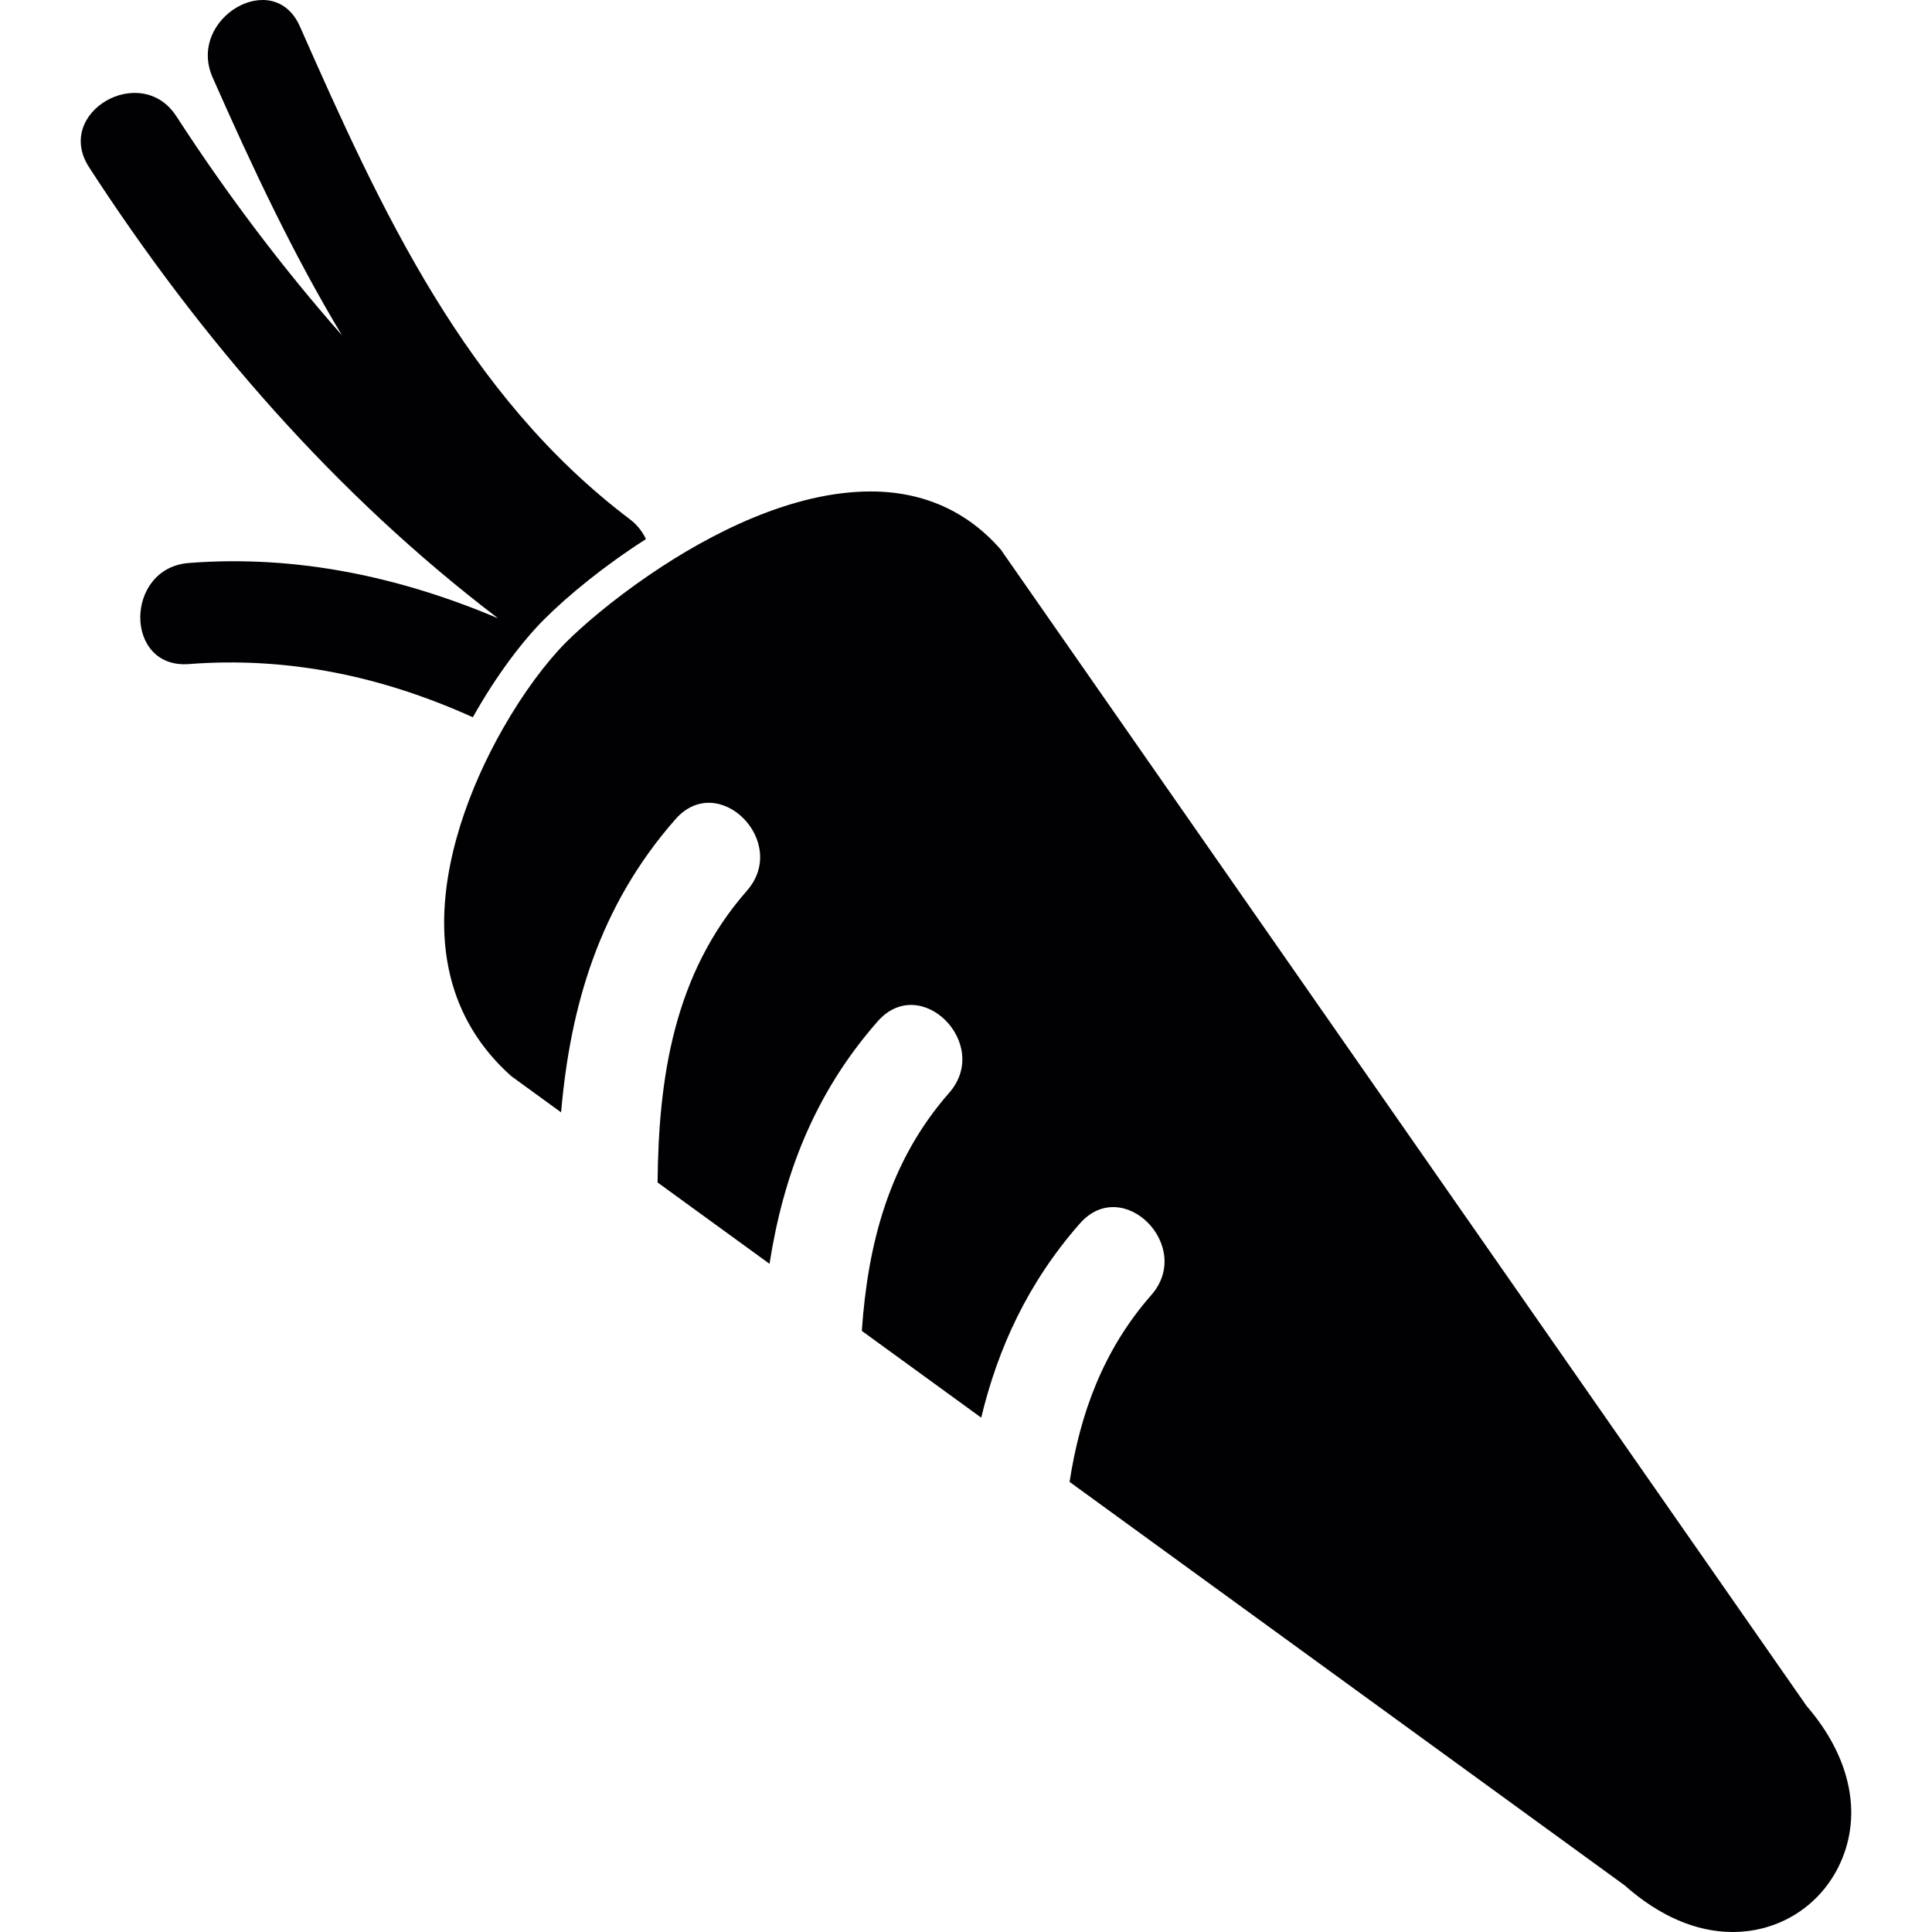
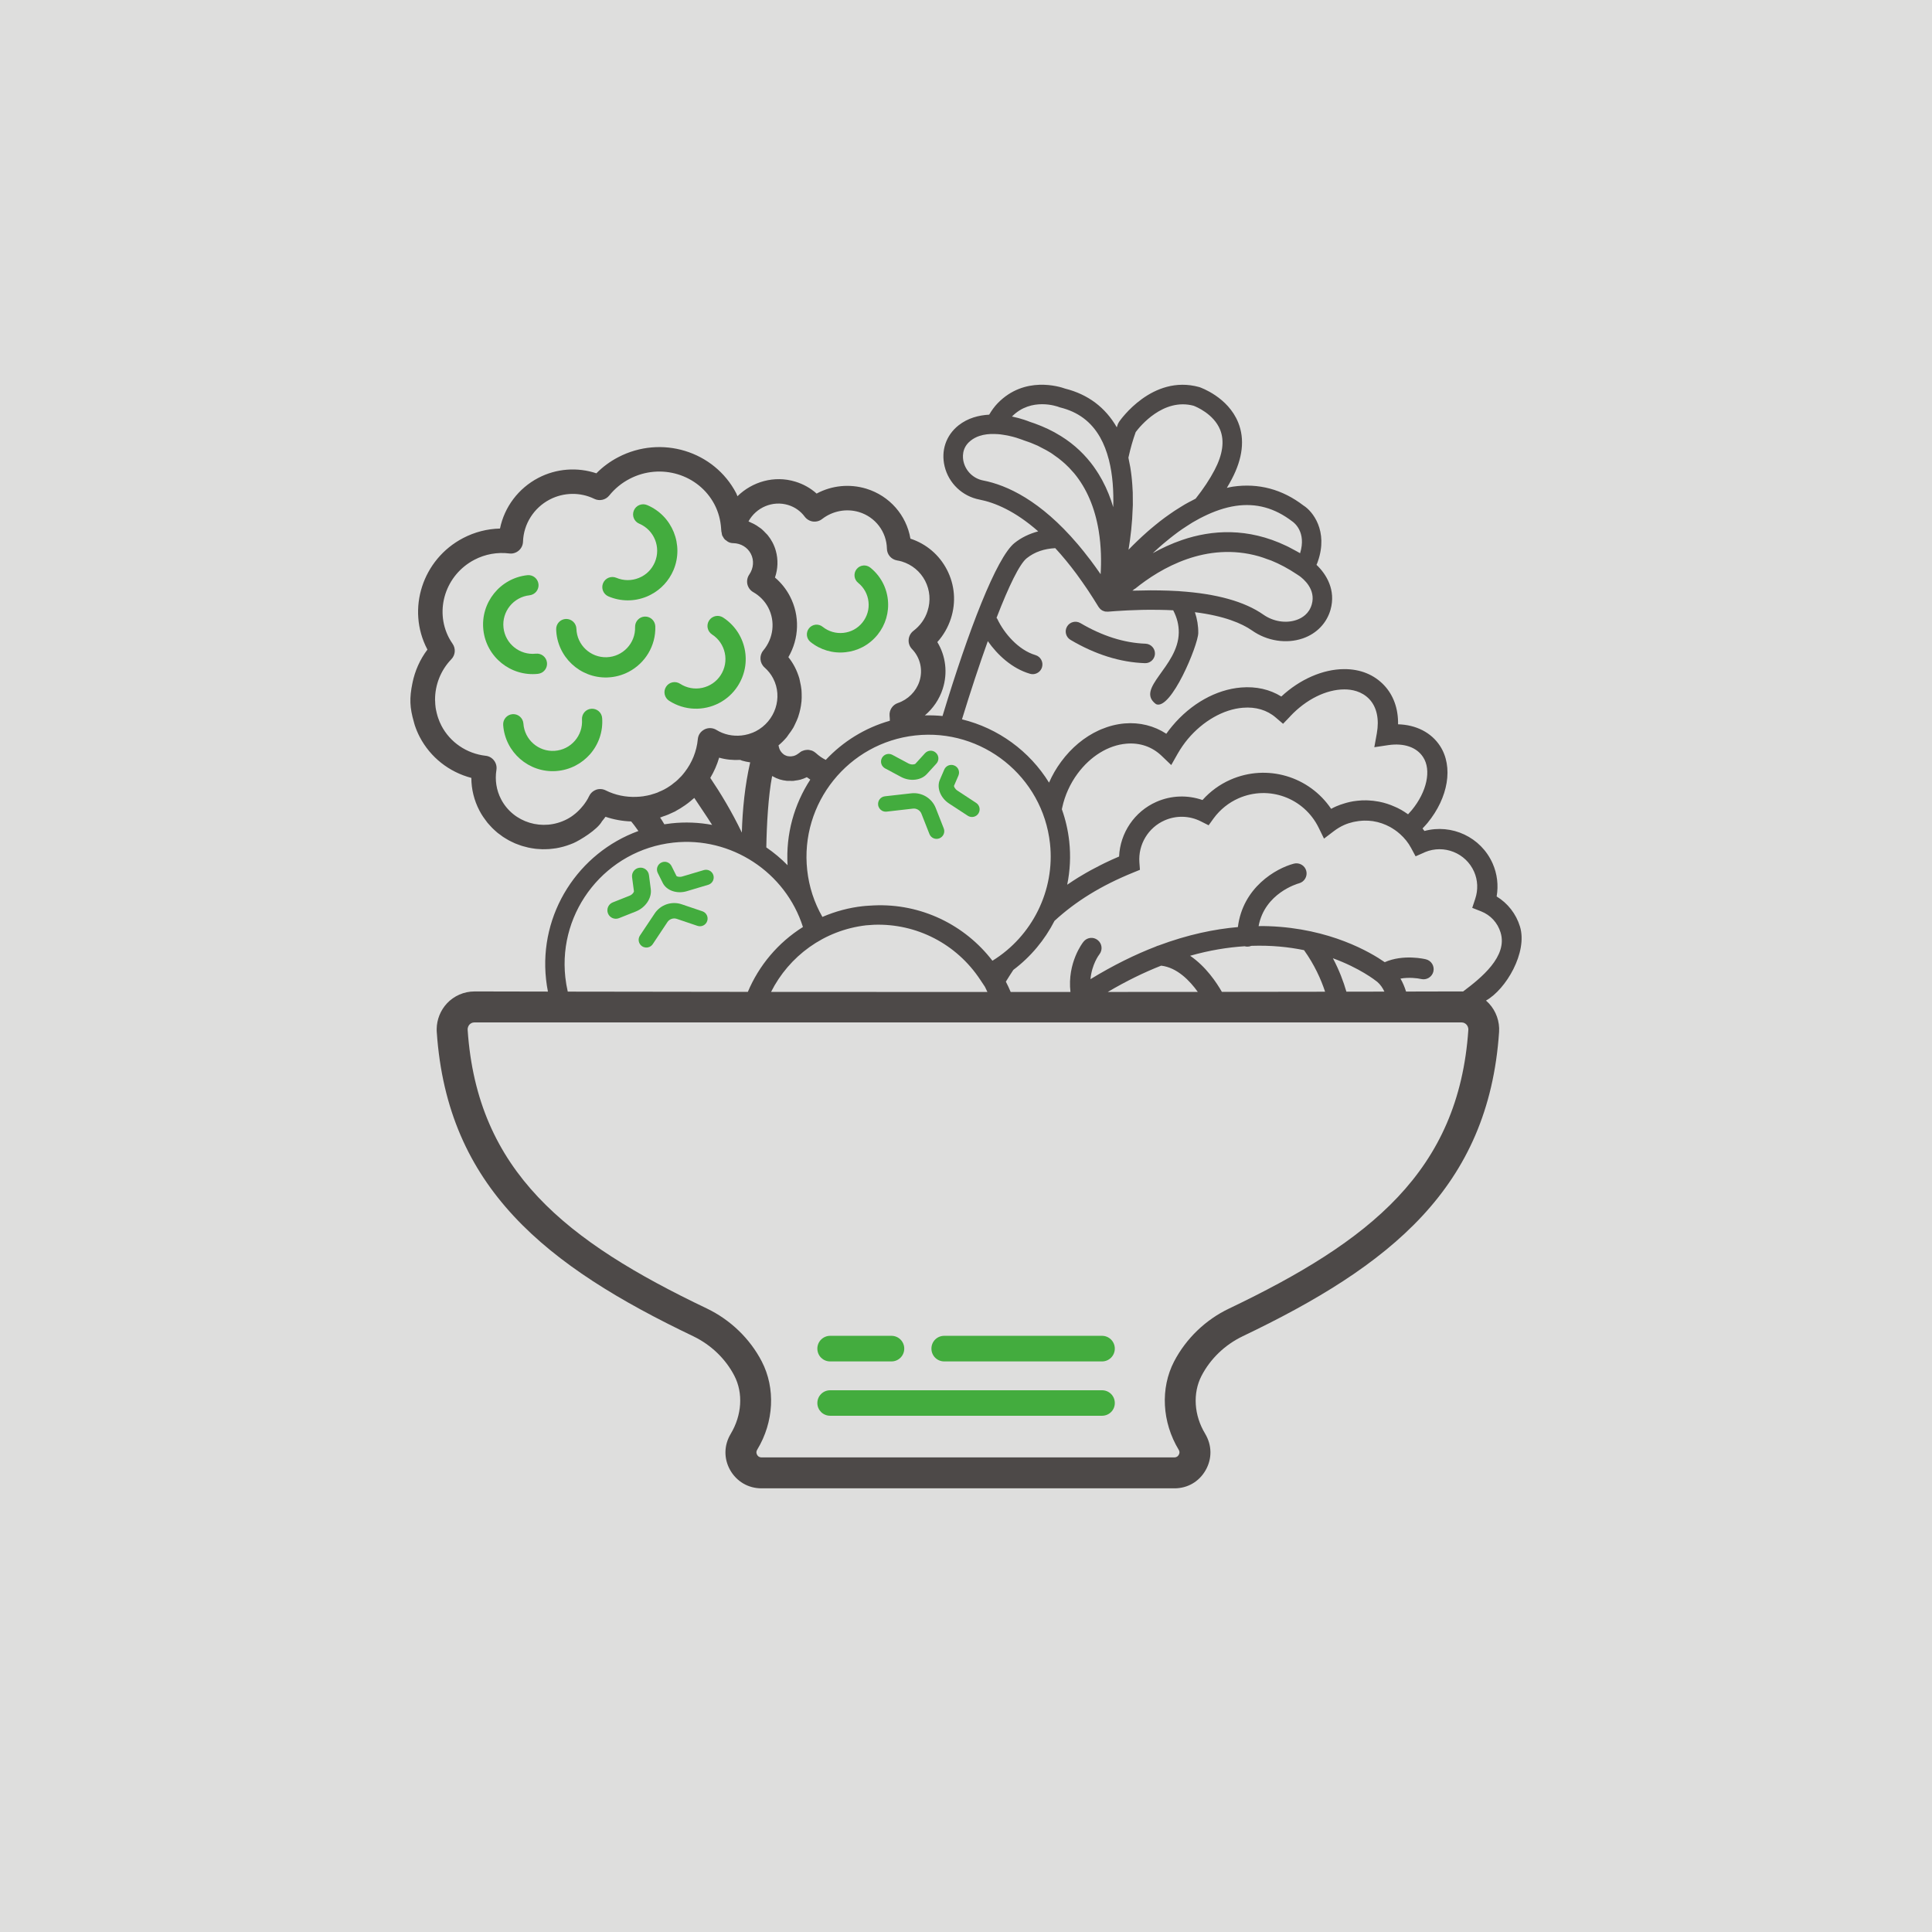
- <svg xmlns="http://www.w3.org/2000/svg" version="1.1" id="Capa_1" x="0px" y="0px" viewBox="0 0 363.651 363.651" style="enable-background:new 0 0 363.651 363.651;" xml:space="preserve">
-   <g>
-     <g>
-       <path style="fill:#010002;" d="M93.73,116.366c-18.485-7.787-37.836-11.964-58.177-10.4c-12.155,0.937-12.244,19.965,0,19.028    c18.796-1.444,36.452,2.339,53.445,10.012c4.415-7.864,9.356-14.362,13.396-18.396c4.63-4.63,11.361-10.12,19.189-15.138    c-0.65-1.36-1.593-2.649-3.013-3.723C87.614,74.365,71.713,39.525,56.449,4.977c-4.947-11.206-21.338-1.51-16.427,9.601    c7.465,16.898,15.162,33.289,24.357,48.552C52.959,50.158,42.535,36.291,33.197,21.887c-6.641-10.251-23.122-0.728-16.427,9.601    C37.636,63.685,63.156,93.107,93.73,116.366z" />
-       <path style="fill:#010002;" d="M94.626,137.197c-6.283,11.045-11.379,24.894-11.009,37.812    c0.322,11.11,4.577,20.389,12.644,27.567l9.35,6.796c1.73-19.917,7.118-38.773,21.522-55.17    c8.109-9.237,21.517,4.272,13.455,13.455c-13.736,15.639-16.636,35.121-16.815,54.913l21.069,15.311    c2.56-16.385,8.27-31.875,20.353-45.629c8.109-9.237,21.517,4.272,13.455,13.455c-11.385,12.96-15.311,28.569-16.433,44.799    l22.471,16.331c3.139-13.02,8.741-25.353,18.563-36.535c8.109-9.237,21.517,4.272,13.455,13.455    c-9.111,10.376-13.431,22.447-15.383,35.175l104.462,75.928c6.558,5.818,13.509,8.789,20.335,8.789    c8.837,0,16.594-4.958,20.252-12.942c4.236-9.267,1.927-20.061-6.331-29.608L188.383,103.46    c-6.241-7.184-14.547-10.955-24.5-10.955c-14.702,0-30.127,7.84-41.619,15.681c-7.065,4.821-12.65,9.642-15.651,12.638    C102.83,124.612,98.504,130.376,94.626,137.197z" />
-     </g>
+ <svg xmlns="http://www.w3.org/2000/svg" xml:space="preserve" width="512px" height="512px" style="shape-rendering:geometricPrecision; text-rendering:geometricPrecision; image-rendering:optimizeQuality; fill-rule:evenodd; clip-rule:evenodd" viewBox="0 0 542.667 542.667">
+   <defs>
+     <style type="text/css">
+    
+     .str0 {stroke:#43AC3E;stroke-width:0.449}
+     .fil0 {fill:#DEDEDD}
+     .fil2 {fill:#4D4948;fill-rule:nonzero}
+     .fil1 {fill:#43AC3E;fill-rule:nonzero}
+    
+   </style>
+   </defs>
+   <g id="Vrstva_x0020_1">
+     <rect class="fil0" width="542.667" height="542.667" />
+     <path class="fil1" d="M309.542 390.503l-76.366 0c-0.994,0 -1.896,0.4 -2.547,1.051 -0.647,0.646 -1.047,1.544 -1.047,2.543 0,0.988 0.4,1.88 1.045,2.52 0.649,0.645 1.551,1.044 2.549,1.044l76.366 0c0.996,0 1.897,-0.399 2.546,-1.044 0.644,-0.64 1.043,-1.531 1.043,-2.52 0,-1.004 -0.4,-1.903 -1.046,-2.55 -0.646,-0.646 -1.547,-1.044 -2.543,-1.044zm-76.366 -8.102l17.227 0c0.992,0 1.89,-0.402 2.536,-1.05 0.648,-0.65 1.051,-1.552 1.051,-2.548 0,-0.993 -0.404,-1.895 -1.053,-2.546 -0.647,-0.647 -1.544,-1.048 -2.535,-1.048l-17.227 0c-0.99,0 -1.888,0.404 -2.539,1.055l-0.003 -0.004c-0.649,0.651 -1.052,1.551 -1.052,2.543 0,1 0.4,1.905 1.05,2.555 0.644,0.644 1.54,1.043 2.544,1.043zm76.366 -7.192l-44.323 0c-1.004,0 -1.901,0.399 -2.544,1.042l-0.006 0.006c-0.648,0.647 -1.047,1.549 -1.047,2.546 0,0.998 0.399,1.901 1.048,2.553l0.003 -0.003c0.647,0.647 1.545,1.048 2.546,1.048l44.323 0c0.992,0 1.89,-0.402 2.537,-1.05 0.649,-0.651 1.052,-1.552 1.052,-2.548 0,-0.993 -0.404,-1.895 -1.054,-2.546 -0.646,-0.647 -1.544,-1.048 -2.535,-1.048z" />
+     <path class="fil1" d="M197.694 244.393l-6.022 1.789c-0.863,0.262 -1.534,0.005 -1.651,-0.118l-1.4 -2.804c-0.533,-1.061 -1.816,-1.517 -2.9,-0.961 -1.069,0.537 -1.499,1.834 -0.962,2.902l1.4 2.808c1.08,2.148 3.985,3.141 6.746,2.316l6.019 -1.802c0.064,-0.013 0.122,-0.037 0.181,-0.06 1.03,-0.409 1.592,-1.538 1.277,-2.617 -0.342,-1.149 -1.549,-1.793 -2.689,-1.452z" />
+     <path class="fil2" d="M216.582 278.605c5.026,-9.98 14.816,-17.323 26.704,-18.701 0.463,-0.034 0.924,-0.075 1.39,-0.099 0.291,-0.019 0.596,-0.039 0.889,-0.058 11.873,-0.391 23.09,5.351 29.743,15.406l1.341 2.016c0,0 0.281,0.556 0.705,1.465 -21.954,-0.001 -42.481,-0.011 -60.773,-0.028zm94.572 0.019c5.225,-3.08 10.225,-5.509 14.997,-7.387 4.509,0.526 8.067,4.265 10.288,7.368 -8.535,0.009 -16.976,0.015 -25.285,0.019zm32.048 -0.026c-1.46,-2.57 -4.48,-7.121 -8.916,-10.137 5.474,-1.557 10.58,-2.373 15.3,-2.672 0.239,0.064 0.498,0.1 0.758,0.11 0.403,0.005 0.791,-0.075 1.136,-0.228 5.527,-0.195 10.469,0.32 14.804,1.213 2.935,4.112 4.768,8.198 5.913,11.675 -9.735,0.016 -19.418,0.029 -28.995,0.039zm34.978 -0.051c-0.801,-2.79 -2,-6.004 -3.791,-9.387 7.503,2.736 11.844,6.132 12.474,6.634 0.852,0.734 1.502,1.684 1.993,2.733l-10.676 0.02zm-15.19 -132.085c0.425,0.292 4.03,2.911 2.182,8.934 -0.144,-0.091 -0.301,-0.179 -0.457,-0.267 -0.265,-0.147 -0.524,-0.285 -0.787,-0.436 -0.679,-0.374 -1.353,-0.736 -2.016,-1.074 -0.205,-0.098 -0.412,-0.212 -0.614,-0.299 -10.816,-5.164 -20.906,-4.508 -29.285,-1.641 -2.97,1.015 -5.732,2.316 -8.234,3.707 0.238,-0.22 0.497,-0.453 0.745,-0.679 0.343,-0.312 0.688,-0.629 1.041,-0.949 0.392,-0.344 0.783,-0.691 1.175,-1.023 0.33,-0.283 0.681,-0.569 1.025,-0.843 0.612,-0.52 1.259,-1.022 1.917,-1.533 0.417,-0.309 0.817,-0.627 1.235,-0.931 0.41,-0.294 0.832,-0.577 1.24,-0.873 0.456,-0.312 0.932,-0.614 1.406,-0.918 0.466,-0.301 0.928,-0.599 1.393,-0.888 0.669,-0.396 1.335,-0.764 2.013,-1.127 0.371,-0.194 0.743,-0.381 1.109,-0.558 2.909,-1.439 5.931,-2.51 9.005,-2.97 5.77,-0.834 10.917,0.553 15.906,4.368zm5.462 23.31c-0.742,2.614 -2.705,3.805 -4.231,4.342l-0.09 0.03c-2.955,1.011 -6.51,0.437 -9.28,-1.51 -5.269,-3.685 -13.161,-5.871 -23.476,-6.566 -0.018,-0.006 -0.032,-0.014 -0.05,-0.022 -0.113,-0.005 -0.24,-0.003 -0.361,-0.019 -0.893,-0.05 -1.825,-0.095 -2.755,-0.128 -0.809,-0.019 -1.624,-0.051 -2.459,-0.061 -0.856,-0.018 -1.703,-0.024 -2.575,-0.022 -1.215,0.003 -2.448,0.03 -3.705,0.068 -0.476,0.006 -0.915,0.001 -1.39,0.022 0.174,-0.146 0.387,-0.316 0.574,-0.467 0.067,-0.049 0.161,-0.07 0.229,-0.117 7.064,-5.71 19.907,-13.276 34.729,-9.06 0.764,0.218 1.542,0.501 2.314,0.787 0.376,0.143 0.746,0.239 1.126,0.391 2.376,0.967 4.806,2.251 7.276,3.909l0.479 0.326c0.019,0.007 0.033,0.003 0.048,0.012 1.284,0.904 4.815,3.846 3.598,8.084zm-49.451 -48.408c1.148,-1.547 7.704,-9.663 16.244,-7.402 0.593,0.22 5.666,2.253 7.479,6.771 1.254,3.126 0.722,6.936 -1.577,11.307 -1.342,2.564 -3.13,5.263 -5.306,8.013 -0.326,0.157 -0.645,0.347 -0.966,0.516 -0.685,0.348 -1.38,0.714 -2.04,1.093 -0.473,0.272 -0.914,0.55 -1.365,0.835 -0.528,0.321 -1.04,0.637 -1.559,0.983 -0.472,0.305 -0.927,0.63 -1.391,0.956 -0.465,0.327 -0.922,0.653 -1.376,0.98 -0.469,0.361 -0.932,0.7 -1.387,1.053 -0.399,0.321 -0.8,0.642 -1.196,0.962 -0.461,0.382 -0.927,0.754 -1.386,1.149 -0.294,0.256 -0.587,0.51 -0.895,0.774 -1.928,1.702 -3.682,3.391 -5.235,4.995l-0.064 0.061c0.577,-3.47 1.053,-7.529 1.178,-11.778 0.011,-0.271 0.031,-0.535 0.039,-0.79 0.013,-0.754 -0.011,-1.522 -0.017,-2.283 0.002,-0.408 -0.001,-0.831 -0.01,-1.235 -0.025,-0.728 -0.072,-1.446 -0.124,-2.162 -0.038,-0.454 -0.069,-0.907 -0.11,-1.36 -0.06,-0.713 -0.153,-1.402 -0.242,-2.106 -0.075,-0.469 -0.132,-0.929 -0.203,-1.381 -0.126,-0.692 -0.256,-1.369 -0.405,-2.053 -0.053,-0.235 -0.077,-0.479 -0.134,-0.714 0.581,-2.643 1.256,-5 2.046,-7.182zm-34.764 -4.367c5.474,-5.539 12.836,-2.793 13.14,-2.689 0.114,0.047 0.231,0.093 0.352,0.124 5.07,1.242 8.766,3.998 11.274,8.404 1.07,1.892 1.858,3.985 2.427,6.187l0.065 0.233c1.058,4.197 1.328,8.792 1.199,13.199 -0.746,-2.515 -1.739,-5.042 -3.044,-7.46 -0.042,-0.083 -0.083,-0.157 -0.12,-0.226 -0.29,-0.523 -0.584,-1.042 -0.901,-1.555 -0.193,-0.314 -0.397,-0.627 -0.601,-0.937 -0.16,-0.256 -0.331,-0.508 -0.519,-0.769 -0.282,-0.414 -0.58,-0.832 -0.899,-1.231 -0.083,-0.114 -0.175,-0.225 -0.257,-0.336 -2.514,-3.179 -5.726,-6.048 -9.853,-8.329 -0.105,-0.065 -0.229,-0.138 -0.335,-0.198 -0.585,-0.309 -1.183,-0.623 -1.793,-0.909 -0.302,-0.151 -0.616,-0.286 -0.932,-0.416 -0.467,-0.209 -0.935,-0.43 -1.434,-0.61 -0.903,-0.369 -1.825,-0.704 -2.808,-1.019 0,0 -0.019,-0.019 -0.034,-0.017 -0.262,-0.106 -0.848,-0.328 -1.669,-0.599 0,0 0,0 -0.016,0.005 -0.829,-0.281 -1.89,-0.569 -3.135,-0.833 -0.031,-0.003 -0.065,-0.021 -0.108,-0.021zm-8.114 17.953c-2.678,-0.526 -4.819,-2.573 -5.466,-5.215 -0.269,-1.107 -0.621,-3.912 1.983,-5.958 0.745,-0.594 1.556,-1.014 2.419,-1.31 1.363,-0.467 2.851,-0.609 4.306,-0.569l0.012 -0.005c0.032,0.005 0.075,0.019 0.118,0.017 0.499,0.011 0.99,0.042 1.487,0.096 0.238,0.033 0.463,0.07 0.697,0.102 0.405,0.061 0.794,0.126 1.171,0.192 0.149,0.022 0.285,0.057 0.421,0.084 1.679,0.358 3.034,0.823 3.699,1.077 0.132,0.054 0.216,0.082 0.227,0.079 0.084,0.041 0.164,0.067 0.244,0.098 1.409,0.45 2.744,0.965 4.032,1.555 0.368,0.17 0.674,0.363 1.032,0.54 0.887,0.444 1.763,0.904 2.59,1.427 0.358,0.217 0.684,0.471 1.02,0.71 0.774,0.526 1.53,1.083 2.23,1.694 0.279,0.23 0.545,0.46 0.811,0.708 0.8,0.731 1.558,1.502 2.248,2.325 0.116,0.13 0.225,0.248 0.338,0.374 3.481,4.229 5.784,9.601 6.86,16.091 0.737,4.503 0.76,8.818 0.542,12.221 -0.978,-1.416 -1.944,-2.751 -2.902,-4.032 -0.173,-0.207 -0.328,-0.411 -0.497,-0.622 -0.88,-1.165 -1.768,-2.274 -2.645,-3.316 -0.148,-0.173 -0.295,-0.365 -0.453,-0.536 -10.381,-12.186 -19.801,-16.528 -26.525,-17.827zm-116.649 143.58c-0.304,-1.311 -0.533,-2.655 -0.684,-4.027 -2.059,-18.808 11.553,-35.772 30.362,-37.829 16.212,-1.775 31.503,8.314 36.38,23.705 -7.039,4.426 -12.366,10.832 -15.473,18.219 -20.332,-0.02 -37.602,-0.045 -50.585,-0.068zm100.305 -77.588c2.307,-1.947 4.064,-4.511 5.006,-7.425 1.46,-4.47 0.866,-9.273 -1.506,-13.17 1.717,-1.898 3.006,-4.144 3.803,-6.583 1.506,-4.632 1.099,-9.514 -1.127,-13.788 -2.158,-4.139 -5.772,-7.215 -10.229,-8.677 -1.117,-6.577 -5.854,-12.027 -12.392,-14.031 -4.68,-1.422 -9.701,-0.924 -13.96,1.37 -1.705,-1.535 -3.737,-2.67 -5.988,-3.354 -5.902,-1.806 -12.077,0.011 -16.252,4.1 -0.123,-0.275 -0.195,-0.562 -0.335,-0.83 -6.204,-11.896 -21.066,-16.434 -33.142,-10.138 -2.28,1.19 -4.35,2.705 -6.144,4.529 -5.326,-1.784 -11.236,-1.357 -16.283,1.274 -5.63,2.934 -9.551,8.2 -10.791,14.241 -3.598,0.078 -7.118,0.988 -10.349,2.672 -11.42,5.953 -15.956,19.962 -10.096,31.202l0.064 0.123c-2.116,2.799 -3.497,5.979 -4.189,9.284l0.044 -0.012 -0.061 0.098c-0.884,4.315 -0.778,6.893 0.415,11.027 0.097,0.294 0.14,0.592 0.254,0.892 0.368,1.098 0.819,2.186 1.363,3.232 2.996,5.747 8.28,9.886 14.509,11.52 0.006,3.199 0.778,6.317 2.269,9.177 0.318,0.61 0.665,1.203 1.051,1.765 0.123,0.197 0.279,0.383 0.416,0.576 0.245,0.364 0.509,0.722 0.776,1.056 0.169,0.213 0.37,0.414 0.55,0.62 0.262,0.28 0.513,0.586 0.79,0.856 0.206,0.215 0.437,0.4 0.631,0.599 0.283,0.249 0.544,0.492 0.817,0.727 0.236,0.202 0.492,0.367 0.74,0.546 0.28,0.211 0.545,0.433 0.836,0.625 0.263,0.183 0.528,0.328 0.779,0.482 0.303,0.18 0.597,0.374 0.905,0.533 0.263,0.148 0.543,0.282 0.817,0.406 0.309,0.16 0.614,0.305 0.932,0.439 0.288,0.117 0.592,0.226 0.891,0.335 0.304,0.106 0.614,0.23 0.933,0.332 0.299,0.104 0.617,0.167 0.929,0.252 0.313,0.101 0.638,0.176 0.965,0.252 0.299,0.073 0.624,0.11 0.939,0.176 0.325,0.039 0.639,0.102 0.988,0.147 0.307,0.05 0.631,0.05 0.946,0.075 0.339,0.03 0.671,0.048 1.003,0.064 0.319,0.001 0.641,0.003 0.958,-0.012 0.338,-0.003 0.675,-0.008 1.02,-0.039 0.331,-0.02 0.645,-0.068 0.97,-0.105 0.335,-0.047 0.68,-0.07 1.008,-0.128 0.329,-0.062 0.639,-0.124 0.96,-0.194 0.335,-0.085 0.678,-0.152 1.008,-0.246 0.319,-0.087 0.646,-0.186 0.949,-0.285 0.336,-0.117 0.665,-0.216 0.992,-0.349 0.322,-0.11 0.627,-0.249 0.941,-0.374 1.711,-0.748 6.686,-3.731 7.985,-6.119 0.33,-0.413 0.687,-0.826 0.987,-1.269 2.327,0.793 4.767,1.227 7.217,1.313 0.451,0.502 1.205,1.526 2.025,2.686 -16.818,6.109 -27.966,23.128 -25.937,41.679 0.126,1.159 0.302,2.301 0.525,3.424 -9.439,-0.017 -15.953,-0.032 -18.897,-0.038l-1.769 -0.004 0 0.006c-1.452,0 -2.877,0.305 -4.185,0.875 -1.317,0.573 -2.521,1.412 -3.516,2.474l0.003 0.003c-0.91,0.977 -1.623,2.111 -2.111,3.329 -0.489,1.222 -0.756,2.53 -0.774,3.85l0.005 0 0 0.157 0 0.157 -0.005 0 0.006 0.238 0.001 0 0.015 0.291 0.001 0c1.48,21.882 9.176,38.314 21.607,51.706 12.508,13.476 29.852,23.94 50.505,33.797l0.006 0.006c2.462,1.194 4.722,2.774 6.669,4.651 1.937,1.866 3.572,4.03 4.799,6.402 1.268,2.443 1.801,5.23 1.617,8.062 -0.183,2.801 -1.067,5.652 -2.633,8.259l0 0.006c-0.959,1.59 -1.456,3.335 -1.482,5.074 -0.026,1.744 0.413,3.497 1.321,5.099 0.911,1.604 2.19,2.891 3.703,3.775 1.5,0.875 3.239,1.354 5.088,1.354l116.02 0c1.846,0 3.588,-0.479 5.085,-1.355 1.5,-0.878 2.771,-2.163 3.671,-3.768l0.006 -0.005c0.914,-1.609 1.359,-3.368 1.33,-5.123 -0.028,-1.745 -0.53,-3.502 -1.507,-5.123l0.004 -0.002c-1.557,-2.569 -2.432,-5.397 -2.61,-8.178 -0.181,-2.824 0.352,-5.612 1.61,-8.048 1.242,-2.392 2.881,-4.567 4.823,-6.439 1.946,-1.874 4.2,-3.448 6.669,-4.64l0.006 -0.006c20.643,-9.857 37.982,-20.315 50.487,-33.788 12.428,-13.388 20.121,-29.821 21.596,-51.716 0.098,-1.468 -0.115,-2.933 -0.601,-4.302 -0.486,-1.37 -1.249,-2.641 -2.251,-3.72 -0.261,-0.281 -0.536,-0.546 -0.825,-0.795 5.645,-3.151 11.737,-13.59 9.548,-20.777 -1.091,-3.581 -3.438,-6.563 -6.556,-8.462 0.543,-3.127 0.163,-6.34 -1.11,-9.233 -3.289,-7.47 -11.529,-11.231 -19.172,-9.161 -0.166,-0.245 -0.357,-0.466 -0.535,-0.707 0.479,-0.503 0.951,-1.014 1.4,-1.549 5.864,-7.144 7.285,-15.799 3.533,-21.601 -2.464,-3.8 -6.734,-5.966 -11.805,-6.109 0.072,-4.335 -1.262,-8.13 -3.901,-10.939 -2.81,-2.99 -6.684,-4.572 -11.212,-4.559 -6.002,0.011 -12.476,2.86 -17.68,7.695 -3.245,-2.011 -7.093,-2.875 -11.281,-2.536 -7.031,0.582 -14.085,4.524 -19.357,10.833 -0.576,0.693 -1.143,1.413 -1.667,2.164 -3.417,-2.238 -7.471,-3.253 -11.707,-2.9 -2.241,0.194 -4.452,0.757 -6.577,1.649l-0.701 0.308c-4.002,1.836 -7.665,4.856 -10.562,8.803 -1.346,1.81 -2.485,3.79 -3.393,5.865 -5.468,-8.845 -14.268,-15.293 -24.453,-17.776 2.442,-7.957 4.914,-15.442 7.258,-21.964 2.694,3.833 6.777,7.686 11.829,9.162 0.571,0.174 1.136,0.146 1.654,-0.032 0.821,-0.28 1.489,-0.933 1.746,-1.821 0.426,-1.445 -0.406,-2.968 -1.848,-3.392 -4.773,-1.403 -8.831,-6.127 -10.729,-10.193 -0.051,-0.106 -0.147,-0.173 -0.203,-0.265 3.448,-8.931 6.474,-15.149 8.483,-16.749 1.122,-0.895 2.358,-1.57 3.732,-2.04 1.29,-0.442 2.724,-0.708 4.28,-0.788 2.016,2.188 4.02,4.622 5.983,7.265 0.134,0.185 0.261,0.349 0.383,0.536 0.82,1.118 1.631,2.293 2.454,3.493 0.173,0.266 0.355,0.514 0.535,0.793 0.945,1.44 1.887,2.91 2.819,4.442 0.064,0.104 0.147,0.172 0.22,0.273 0.071,0.078 0.133,0.183 0.215,0.254 0.025,0.034 0.034,0.06 0.067,0.077 0.068,0.075 0.151,0.101 0.225,0.16 0.022,0.024 0.04,0.031 0.059,0.051 0.09,0.055 0.17,0.126 0.264,0.182 0.025,0.005 0.029,0.015 0.06,0.018 0.005,0.012 0.016,0.009 0.034,0.017 0.091,0.057 0.195,0.074 0.306,0.111 0.017,0.008 0.046,0.012 0.067,0.029 0.079,0.03 0.164,0.074 0.253,0.083 0.029,0.004 0.072,0.004 0.108,0.02 0.069,0.005 0.143,0.009 0.212,0.012 0.074,0.003 0.134,0.012 0.2,0.002 0.09,0.015 0.177,0.024 0.261,0.027 1.62,-0.132 3.197,-0.235 4.75,-0.317 0.362,-0.02 0.678,-0.032 1.025,-0.055 1.226,-0.05 2.422,-0.103 3.6,-0.127 0.294,-0.003 0.585,-0.018 0.881,-0.021 1.226,-0.007 2.433,-0.025 3.598,-0.001 0.199,0.004 0.407,0.001 0.61,0.004 1.345,0.019 2.662,0.06 3.922,0.125 0,0 0,0 0.014,-0.004 1.078,2.073 1.604,4.151 1.567,6.307 -0.145,9.606 -12.364,15.671 -6.381,20.066 4.182,1.838 11.803,-16.544 11.856,-19.987 0.024,-1.985 -0.302,-3.937 -0.942,-5.847 8.288,1.046 13.201,3.148 16.076,5.157 4.185,2.945 9.613,3.785 14.198,2.215l0.151 -0.051c3.801,-1.347 6.6,-4.266 7.663,-8.003 1.575,-5.548 -1.179,-10.015 -3.934,-12.616 0.142,-0.33 0.289,-0.648 0.386,-0.977 2.965,-8.538 -1.474,-14.091 -4.04,-15.684 -5.952,-4.569 -12.63,-6.349 -19.841,-5.307 -0.565,0.079 -1.122,0.229 -1.687,0.349 0.493,-0.833 0.959,-1.654 1.386,-2.464 3.079,-5.854 3.691,-11.203 1.811,-15.878 -2.878,-7.174 -10.548,-9.828 -10.868,-9.949l-0.156 -0.044c-13.125,-3.582 -22.099,9.271 -22.475,9.822l-0.305 0.585c-0.111,0.292 -0.201,0.617 -0.305,0.921 -3.22,-5.602 -8.1,-9.268 -14.507,-10.874 -1.563,-0.564 -11.392,-3.681 -18.951,4.098 -0.937,0.97 -1.707,2.065 -2.387,3.215 -2.95,0.164 -6.009,0.958 -8.6,2.999 -3.534,2.804 -4.992,7.116 -3.91,11.558 1.153,4.73 4.978,8.36 9.74,9.286 4.373,0.851 10.053,3.224 16.541,8.936 -2.47,0.665 -4.709,1.713 -6.649,3.266 -5.074,4.059 -12.942,24.554 -20.227,48.602 -1.633,-0.16 -3.289,-0.221 -4.964,-0.176zm85.457 166.605c-6.636,3.157 -12.104,8.447 -15.465,14.889 -3.875,7.503 -3.402,16.979 1.317,24.806 0.352,0.572 0.204,1.07 0,1.396 -0.171,0.324 -0.522,0.718 -1.214,0.718l-115.993 0c-0.695,0 -1.046,-0.394 -1.216,-0.718 -0.197,-0.326 -0.351,-0.824 0.052,-1.497 4.67,-7.726 5.141,-17.201 1.265,-24.705 -3.333,-6.441 -8.827,-11.732 -15.463,-14.914 -39.473,-18.845 -64.484,-38.508 -67.163,-78.234 -0.05,-0.767 0.318,-1.29 0.522,-1.514 0.274,-0.272 0.695,-0.595 1.362,-0.595l277.277 0c0.667,0 1.12,0.324 1.369,0.595 0.222,0.225 0.592,0.747 0.546,1.514 -2.711,39.726 -27.72,59.388 -67.196,78.259zm-61.351 -88.917c-0.414,-0.988 -0.867,-1.954 -1.355,-2.899 0.693,-1.132 1.394,-2.234 2.105,-3.309 4.891,-3.678 8.826,-8.42 11.561,-13.774 5.945,-5.459 13.017,-9.865 22.075,-13.549l1.92 -0.784 -0.155 -2.077c-0.37,-5.027 2.468,-9.772 7.081,-11.804 3.276,-1.442 6.999,-1.345 10.193,0.278l2.174 1.096 1.418 -1.965c1.809,-2.457 4.212,-4.392 6.975,-5.608 8.514,-3.748 18.379,-0.136 22.496,8.216l1.519 3.104 2.758 -2.098c0.947,-0.721 1.946,-1.313 2.955,-1.756 0.804,-0.356 1.619,-0.604 2.444,-0.801 0.21,-0.049 0.421,-0.081 0.631,-0.125 0.662,-0.125 1.318,-0.219 1.991,-0.252 0.173,-0.018 0.354,-0.021 0.537,-0.022 0.804,-0.009 1.592,0.025 2.375,0.139 0.028,0.002 0.06,0.003 0.097,0.017 1.677,0.256 3.3,0.831 4.805,1.647 0.197,0.105 0.388,0.236 0.595,0.358 0.473,0.279 0.92,0.601 1.376,0.944 0.263,0.223 0.539,0.434 0.797,0.67 1.231,1.101 2.299,2.397 3.113,3.924l1.25 2.326 2.421 -1.064 0.199 -0.103c5.316,-2.233 11.488,0.205 13.82,5.507 1.037,2.359 1.153,5.046 0.319,7.573l-0.85 2.564 2.502 0.984c2.636,1.046 4.628,3.18 5.465,5.947 2.058,6.702 -5.475,12.764 -10.536,16.557 -0.146,-0.006 -0.291,-0.009 -0.437,-0.009l-0.998 0 0 -0.006 -14.585 0.034c-0.378,-1.232 -0.886,-2.469 -1.568,-3.637 2.34,-0.42 4.77,-0.123 5.798,0.113 1.536,0.373 3.071,-0.561 3.447,-2.095 0.362,-1.532 -0.565,-3.07 -2.105,-3.439 -0.279,-0.075 -6.325,-1.511 -11.559,0.81 -3.991,-2.776 -15.357,-9.488 -32.546,-10.108 -0.934,-0.045 -1.905,-0.042 -2.884,-0.025 1.729,-9.262 10.915,-11.906 11.363,-12.024 1.511,-0.408 2.422,-1.967 2.031,-3.478 -0.386,-1.537 -1.97,-2.435 -3.486,-2.043 -5.075,1.333 -14.357,6.712 -15.724,17.814 -6.56,0.573 -14.03,2.097 -22.286,5.184 -0.278,0.06 -0.52,0.167 -0.77,0.291 -5.751,2.211 -11.896,5.221 -18.348,9.157 0.365,-4.117 2.36,-6.806 2.51,-6.978 0.961,-1.244 0.753,-3.027 -0.484,-4 -1.222,-0.986 -3.012,-0.772 -3.991,0.463 -0.213,0.245 -4.601,5.917 -3.661,14.11l-16.785 0.004zm16.448 -42.287c-0.347,-3.152 -1.052,-6.177 -2.076,-9.04l0.113 -0.52c0.734,-3.385 2.218,-6.652 4.274,-9.444 3.641,-4.932 8.641,-8.018 13.742,-8.453 3.814,-0.324 7.261,0.866 9.955,3.472l2.64 2.534 1.806 -3.186c0.853,-1.486 1.811,-2.867 2.845,-4.113 4.251,-5.066 10.026,-8.367 15.465,-8.798 3.605,-0.308 6.814,0.65 9.237,2.748l2.056 1.759 1.879 -1.954 0.191 -0.217c4.406,-4.677 10.051,-7.482 15.141,-7.49 2.023,-0.006 4.897,0.481 7.042,2.762 2.07,2.206 2.799,5.596 2.086,9.576l-0.705 3.9 3.929 -0.586c4.402,-0.646 7.97,0.585 9.772,3.366 2.385,3.618 1.061,9.741 -3.162,14.87 -0.335,0.404 -0.695,0.806 -1.056,1.191 -0.067,-0.043 -0.126,-0.08 -0.194,-0.126 -0.555,-0.397 -1.122,-0.753 -1.716,-1.102 -0.345,-0.197 -0.711,-0.371 -1.069,-0.563 -0.25,-0.116 -0.495,-0.224 -0.74,-0.328 -1.409,-0.642 -2.862,-1.113 -4.364,-1.408 -0.11,-0.016 -0.213,-0.042 -0.328,-0.057 -0.898,-0.17 -1.785,-0.263 -2.676,-0.311 -0.233,-0.005 -0.447,-0.018 -0.664,-0.027 -0.43,-0.01 -0.838,0.002 -1.257,0.018 -0.443,0.027 -0.882,0.068 -1.323,0.11 -0.362,0.039 -0.717,0.091 -1.092,0.146 -0.622,0.105 -1.244,0.245 -1.856,0.41 -0.23,0.07 -0.444,0.131 -0.671,0.2 -0.753,0.229 -1.509,0.484 -2.247,0.81 -0.473,0.208 -0.947,0.444 -1.413,0.696 -6.14,-9.103 -17.982,-12.715 -28.305,-8.172 -2.992,1.318 -5.661,3.27 -7.832,5.699 -4.205,-1.464 -8.809,-1.311 -12.938,0.506 -6.164,2.715 -10.201,8.72 -10.489,15.36 -1.41,0.603 -2.768,1.217 -4.07,1.849 -0.426,0.205 -0.845,0.434 -1.26,0.631 -0.867,0.443 -1.726,0.885 -2.558,1.339 -0.479,0.259 -0.937,0.536 -1.406,0.787 -0.738,0.428 -1.47,0.862 -2.196,1.302 -0.469,0.279 -0.912,0.585 -1.379,0.879 -0.573,0.368 -1.146,0.749 -1.707,1.135 0.81,-3.943 1.026,-8.04 0.575,-12.161zm-173.559 -51.177c1.145,-1.181 1.279,-2.998 0.354,-4.334 -0.374,-0.542 -0.715,-1.084 -1.029,-1.68 -4.111,-7.89 -0.903,-17.721 7.166,-21.928 3.02,-1.575 6.399,-2.182 9.775,-1.768 0.957,0.129 1.936,-0.174 2.669,-0.805 0.73,-0.627 1.168,-1.535 1.195,-2.497 0.159,-4.965 3.035,-9.515 7.501,-11.844 3.914,-2.04 8.592,-2.116 12.529,-0.191 1.448,0.703 3.176,0.317 4.19,-0.934 1.575,-1.957 3.5,-3.524 5.719,-4.682 8.697,-4.536 19.415,-1.301 23.864,7.229 1.086,2.085 1.687,4.366 1.846,6.744 0,0 -0.015,0.008 -0.005,0.024l0.064 0.664c-0.006,0.025 0,0.039 0,0.039l0.01 0.015 -0.016 0.009c0.016,0.141 0.078,0.264 0.097,0.406 0.041,0.296 0.072,0.606 0.194,0.881 0.033,0.061 0.095,0.103 0.134,0.177 0.162,0.314 0.339,0.621 0.582,0.869 0.101,0.08 0.198,0.126 0.289,0.191 0.236,0.2 0.496,0.402 0.77,0.529 0.399,0.189 0.843,0.277 1.302,0.285 2.126,0.046 3.978,1.163 4.924,2.978 0.957,1.834 0.776,4.066 -0.442,5.84 -0.549,0.794 -0.731,1.783 -0.531,2.718 0.225,0.942 0.821,1.752 1.654,2.224 1.803,1.03 3.262,2.52 4.211,4.338 2.023,3.885 1.48,8.616 -1.404,12.056 -1.182,1.431 -1.016,3.54 0.367,4.766 1.013,0.893 1.814,1.915 2.412,3.062 2.778,5.329 0.595,12 -4.872,14.849 -0.552,0.288 -1.134,0.515 -1.756,0.705 -0.126,0.05 -0.245,0.071 -0.369,0.117 -0.602,0.162 -1.231,0.3 -1.858,0.362 -2.449,0.274 -4.954,-0.239 -7.077,-1.555 -1.011,-0.627 -2.29,-0.678 -3.338,-0.151 -1.146,0.598 -1.79,1.579 -1.892,2.765 -0.324,3.409 -1.631,6.574 -3.652,9.197 -0.307,0.388 -0.601,0.769 -0.925,1.128 -0.172,0.181 -0.348,0.351 -0.51,0.505 -0.324,0.328 -0.628,0.654 -0.983,0.952 -0.223,0.193 -0.483,0.385 -0.726,0.565 -0.302,0.258 -0.61,0.508 -0.938,0.718 -0.552,0.385 -1.127,0.739 -1.733,1.056 -0.467,0.241 -0.927,0.449 -1.414,0.641 -0.15,0.078 -0.297,0.156 -0.454,0.219 -0.523,0.194 -1.063,0.365 -1.617,0.522 -0.1,0.032 -0.209,0.071 -0.31,0.104 -0.595,0.159 -1.219,0.277 -1.835,0.37 -0.049,0.008 -0.095,0.031 -0.151,0.039 -0.671,0.084 -1.355,0.159 -2.045,0.174 -2.933,0.109 -5.895,-0.484 -8.581,-1.827 -0.827,-0.419 -1.792,-0.488 -2.675,-0.182 -0.155,0.068 -0.311,0.13 -0.459,0.207 -0.671,0.349 -1.196,0.905 -1.519,1.587 -0.472,1.022 -1.097,1.932 -1.772,2.776 -0.008,0.024 -0.046,0.024 -0.053,0.047 -0.618,0.778 -1.291,1.452 -2.003,2.049 -0.028,0.013 -0.047,0.044 -0.078,0.06 -0.727,0.611 -1.482,1.118 -2.302,1.546 -6.758,3.524 -15.073,1.017 -18.519,-5.592 -1.32,-2.53 -1.768,-5.385 -1.311,-8.256 0.145,-0.924 -0.092,-1.88 -0.668,-2.624 -0.56,-0.748 -1.402,-1.236 -2.343,-1.333 -5.36,-0.612 -10.002,-3.782 -12.445,-8.47 -0.364,-0.701 -0.659,-1.414 -0.907,-2.14 -0.063,-0.194 -0.118,-0.374 -0.185,-0.568 -0.157,-0.561 -0.304,-1.13 -0.418,-1.713 -0.022,-0.196 -0.072,-0.397 -0.107,-0.607 -0.088,-0.638 -0.136,-1.271 -0.145,-1.912 -0.011,-0.133 -0.037,-0.247 -0.021,-0.368 -0.004,-4.106 1.556,-8.201 4.575,-11.344zm133.758 -13.536c-0.698,2.217 -2.083,4.137 -3.97,5.57 -0.771,0.592 -1.267,1.496 -1.336,2.484 -0.083,0.966 0.272,1.936 0.958,2.638 2.317,2.41 3.107,5.883 2.062,9.079 -0.929,2.83 -3.194,5.093 -6.04,6.065 -1.514,0.504 -2.501,2.025 -2.336,3.618 0.05,0.456 0.075,0.91 0.074,1.363 -7.036,2.002 -13.201,5.876 -18.004,10.997 -1.006,-0.506 -1.938,-1.152 -2.787,-1.935 -0.32,-0.288 -0.668,-0.485 -1.037,-0.652 -0.1,-0.041 -0.219,-0.056 -0.312,-0.086 -0.288,-0.077 -0.544,-0.131 -0.819,-0.156 -0.139,-0.001 -0.263,0.008 -0.405,0.021 -0.255,0.022 -0.506,0.056 -0.75,0.13 -0.141,0.053 -0.263,0.08 -0.394,0.146 -0.068,0.017 -0.152,0.039 -0.213,0.071 -0.266,0.139 -0.517,0.31 -0.75,0.522l-0.014 0.006c-0.103,0.097 -0.238,0.165 -0.363,0.25 -0.75,0.562 -1.656,0.785 -2.554,0.664 -0.16,-0.024 -0.336,-0.033 -0.515,-0.086 -0.319,-0.103 -0.604,-0.252 -0.885,-0.426 -0.063,-0.044 -0.12,-0.114 -0.186,-0.171 -0.187,-0.149 -0.375,-0.319 -0.516,-0.525 -0.325,-0.401 -0.552,-0.873 -0.667,-1.417 -0.018,-0.143 -0.053,-0.292 -0.108,-0.431 0.842,-0.708 1.602,-1.463 2.293,-2.277 0.201,-0.236 0.345,-0.501 0.524,-0.746 0.482,-0.631 0.945,-1.271 1.346,-1.952 0.196,-0.348 0.349,-0.715 0.525,-1.068 0.298,-0.631 0.587,-1.237 0.816,-1.885 0.144,-0.413 0.259,-0.817 0.369,-1.215 0.175,-0.641 0.317,-1.282 0.425,-1.946 0.067,-0.415 0.127,-0.845 0.166,-1.282 0.06,-0.651 0.061,-1.336 0.046,-2.011 -0.021,-0.407 -0.013,-0.827 -0.057,-1.237 -0.079,-0.74 -0.209,-1.467 -0.381,-2.19 -0.09,-0.352 -0.127,-0.71 -0.228,-1.053 -0.327,-1.061 -0.727,-2.121 -1.262,-3.149 -0.511,-0.984 -1.105,-1.906 -1.806,-2.772 3.045,-5.235 3.275,-11.665 0.433,-17.116 -1.046,-2.008 -2.469,-3.788 -4.199,-5.251 0.838,-2.424 0.934,-5.035 0.248,-7.478 -0.217,-0.814 -0.537,-1.613 -0.938,-2.383 -0.384,-0.734 -0.831,-1.406 -1.354,-2.047 -0.156,-0.199 -0.355,-0.361 -0.535,-0.555 -0.383,-0.406 -0.754,-0.799 -1.168,-1.15 -0.233,-0.199 -0.492,-0.368 -0.747,-0.536 -0.407,-0.302 -0.816,-0.578 -1.254,-0.805 -0.299,-0.171 -0.592,-0.298 -0.911,-0.436 -0.251,-0.119 -0.499,-0.268 -0.78,-0.371 2.11,-3.905 6.784,-5.944 11.156,-4.607 1.872,0.578 3.486,1.707 4.645,3.281 0.555,0.735 1.382,1.229 2.3,1.354 0.908,0.115 1.844,-0.124 2.571,-0.695 2.965,-2.3 6.865,-3.034 10.419,-1.948 4.552,1.394 7.69,5.518 7.792,10.256 0.019,1.636 1.202,3.026 2.828,3.312 0.452,0.071 0.904,0.171 1.346,0.302 2.864,0.877 5.191,2.804 6.557,5.424 1.365,2.645 1.607,5.659 0.68,8.491zm-73.924 59.9c-0.55,-0.916 -0.995,-1.643 -1.194,-1.894 0.23,-0.062 0.455,-0.177 0.691,-0.264 0.537,-0.171 1.046,-0.357 1.577,-0.572 0.345,-0.141 0.678,-0.304 1.03,-0.466 0.282,-0.149 0.602,-0.256 0.889,-0.404 0.174,-0.093 0.322,-0.209 0.485,-0.292 0.337,-0.197 0.671,-0.39 1.008,-0.58 0.446,-0.27 0.885,-0.557 1.297,-0.852 0.306,-0.213 0.589,-0.436 0.892,-0.65 0.445,-0.345 0.883,-0.701 1.296,-1.075 0.142,-0.128 0.299,-0.228 0.437,-0.357 1.318,2.036 3.243,4.786 5.007,7.576 -3.708,-0.693 -7.562,-0.86 -11.463,-0.433 -0.656,0.072 -1.306,0.16 -1.951,0.263zm28.635 6.492c0.109,-6.352 0.556,-14.486 1.631,-20.032 0.054,0.028 0.116,0.051 0.186,0.07 0.602,0.352 1.245,0.641 1.925,0.856 0.022,0.007 0.03,0.022 0.045,0.014 0.625,0.183 1.241,0.316 1.857,0.374 0.025,0.009 0.05,0.015 0.072,0.022 0.317,0.024 0.624,-0.004 0.944,-0.003 0.332,0.015 0.671,0.05 1.008,0.006 0.166,-0.012 0.331,-0.06 0.488,-0.084 0.477,-0.06 0.96,-0.122 1.422,-0.252 0.625,-0.172 1.225,-0.411 1.812,-0.696 0.374,0.26 0.691,0.486 0.964,0.679 -4.509,6.919 -6.905,15.274 -6.38,24.052 -1.826,-1.861 -3.829,-3.537 -5.973,-5.007zm-15.735 -19.521c1.057,-1.782 1.905,-3.684 2.49,-5.688 1.923,0.567 3.924,0.733 5.932,0.632 0.156,0.074 0.281,0.139 0.464,0.194 0.76,0.229 1.545,0.385 2.322,0.497 -1.476,6.353 -2.163,13.287 -2.347,19.723 -2.855,-5.954 -6.001,-11.11 -8.861,-15.359zm79.25 51.358c-7.701,-10.033 -20.002,-16.163 -33.346,-15.543 -0.51,0.018 -1.007,0.058 -1.516,0.088 -0.327,0.035 -0.648,0.028 -0.981,0.065 -0.078,0.007 -0.142,0.028 -0.206,0.035 -0.117,0.012 -0.227,0.011 -0.332,0.022 -3.904,0.427 -7.718,1.448 -11.376,3.022 -2.324,-4.056 -3.759,-8.48 -4.27,-13.149 -2.059,-18.808 11.569,-35.769 30.365,-37.824 18.811,-2.062 35.772,11.551 37.831,30.359 1.44,13.153 -4.998,26.041 -16.168,32.923z" />
+     <path class="fil1 str0" d="M182.57 249.759l-0.514 -3.953c-0.161,-1.183 -1.242,-2.016 -2.426,-1.851 -1.195,0.143 -2.02,1.233 -1.867,2.422l0.524 3.947c0.035,0.259 -0.396,1.09 -1.367,1.476l-4.729 1.878c-1.106,0.44 -1.65,1.697 -1.211,2.805 0.442,1.111 1.696,1.644 2.804,1.204l4.729 -1.877c2.638,-1.048 4.377,-3.648 4.057,-6.051z" />
+     <path class="fil1" d="M191.471 253.997c-2.809,-0.952 -5.93,0.108 -7.582,2.58l-4.142 6.208c-0.661,1.003 -0.39,2.336 0.601,2.999 0.618,0.416 1.366,0.47 2.003,0.217 0.393,-0.156 0.736,-0.431 0.996,-0.806l4.137 -6.219c0.555,-0.834 1.66,-1.205 2.601,-0.886l5.827 1.97c1.127,0.379 2.353,-0.221 2.728,-1.357 0.382,-1.128 -0.218,-2.355 -1.347,-2.736l-5.823 -1.969z" />
+     <path class="fil2" d="M321.754 180.804c-5.986,-0.211 -12.132,-2.162 -18.285,-5.786 -1.307,-0.764 -2.979,-0.337 -3.748,0.96 -0.771,1.307 -0.336,2.98 0.968,3.748 6.937,4.104 13.978,6.311 20.888,6.546 0.344,0.009 0.667,-0.034 0.984,-0.142 1.036,-0.355 1.802,-1.336 1.847,-2.491 0.045,-1.512 -1.137,-2.775 -2.653,-2.835z" />
+     <path class="fil1" d="M274.185 225.523l-5.251 -3.449c-0.757,-0.492 -0.993,-1.169 -0.974,-1.337l1.242 -2.878c0.467,-1.093 -0.012,-2.368 -1.137,-2.837 -1.099,-0.471 -2.368,0.037 -2.838,1.136l-1.242 2.881c-0.944,2.21 0.17,5.071 2.581,6.65l5.258 3.437c0.051,0.041 0.106,0.07 0.163,0.1 0.977,0.523 2.204,0.226 2.824,-0.711 0.657,-1.003 0.371,-2.341 -0.624,-2.991z" />
+     <path class="fil1" d="M260.332 217.424l2.689 -2.943c0.799,-0.885 0.739,-2.248 -0.15,-3.046 -0.879,-0.822 -2.244,-0.749 -3.055,0.134l-2.679 2.945c-0.174,0.193 -1.088,0.401 -2.01,-0.093l-4.486 -2.402c-1.049,-0.562 -2.362,-0.167 -2.924,0.883 -0.565,1.054 -0.164,2.357 0.886,2.92l4.486 2.402c2.501,1.341 5.608,0.994 7.241,-0.8z" />
+     <path class="fil1" d="M262.832 226.959c-1.084,-2.759 -3.908,-4.463 -6.862,-4.13l-7.416 0.838c-1.192,0.142 -2.036,1.209 -1.904,2.393 0.08,0.741 0.522,1.348 1.127,1.672 0.371,0.199 0.803,0.284 1.258,0.241l7.421 -0.848c0.995,-0.114 1.991,0.492 2.355,1.417l2.251 5.722c0.437,1.106 1.687,1.657 2.798,1.21 1.108,-0.436 1.658,-1.685 1.222,-2.793l-2.25 -5.721z" />
+     <path class="fil1" d="M151.115 189.27c0.365,-0.051 0.708,-0.149 1.013,-0.308 1.011,-0.527 1.637,-1.634 1.51,-2.837 -0.169,-1.556 -1.572,-2.687 -3.127,-2.518 -4.516,0.492 -8.608,-2.788 -9.088,-7.315 -0.491,-4.515 2.782,-8.587 7.315,-9.086 1.554,-0.172 2.685,-1.575 2.517,-3.128 -0.177,-1.567 -1.573,-2.686 -3.128,-2.518 -7.66,0.833 -13.179,7.717 -12.36,15.351 0.826,7.647 7.716,13.178 15.348,12.36z" />
+     <path class="fil1" d="M240.615 159.848c-0.946,1.186 -0.754,2.907 0.412,3.851 1.659,1.332 2.69,3.22 2.918,5.329 0.237,2.103 -0.374,4.168 -1.706,5.826 -1.32,1.652 -3.207,2.682 -5.319,2.908 -2.109,0.228 -4.186,-0.377 -5.838,-1.697 -1.175,-0.954 -2.888,-0.769 -3.839,0.405 -0.951,1.185 -0.758,2.909 0.411,3.848 2.796,2.246 6.296,3.27 9.843,2.881 1.698,-0.18 3.307,-0.672 4.762,-1.431 1.625,-0.847 3.055,-2.027 4.249,-3.495 2.234,-2.79 3.258,-6.278 2.878,-9.84 -0.384,-3.567 -2.141,-6.761 -4.94,-9.005 -1.168,-0.941 -2.876,-0.758 -3.832,0.419z" />
+     <path class="fil1" d="M199.173 174.29c-0.853,1.306 -0.483,3.07 0.842,3.928 1.846,1.198 3.107,3.046 3.572,5.198 0.451,2.157 0.047,4.355 -1.156,6.221 -1.197,1.847 -3.045,3.108 -5.199,3.572 -2.156,0.452 -4.355,0.047 -6.201,-1.15 -1.325,-0.861 -3.087,-0.487 -3.935,0.829 -0.86,1.326 -0.474,3.08 0.829,3.936 4.371,2.826 9.734,2.907 14.054,0.654 2.058,-1.073 3.88,-2.68 5.223,-4.754 2.019,-3.121 2.726,-6.839 1.951,-10.491 -0.781,-3.627 -2.926,-6.752 -6.051,-8.783 -1.319,-0.849 -3.085,-0.477 -3.929,0.841z" />
+     <path class="fil1" d="M170.557 190.287c2.168,-0.069 4.194,-0.625 6.006,-1.569 4.591,-2.394 7.672,-7.255 7.504,-12.772 -0.052,-1.569 -1.351,-2.802 -2.926,-2.762 -1.572,0.05 -2.795,1.361 -2.757,2.942 0.147,4.539 -3.445,8.338 -7.987,8.482 -4.552,0.133 -8.359,-3.45 -8.493,-8.001 -0.051,-1.568 -1.364,-2.795 -2.939,-2.755 -1.571,0.054 -2.794,1.364 -2.745,2.934 0.23,7.674 6.659,13.731 14.337,13.502z" />
+     <path class="fil1" d="M156.192 216.577c1.947,-0.137 3.81,-0.674 5.487,-1.547 1.525,-0.796 2.903,-1.874 4.073,-3.201 2.436,-2.807 3.648,-6.394 3.385,-10.108 -0.099,-1.574 -1.466,-2.756 -3.038,-2.644 -1.567,0.113 -2.736,1.476 -2.627,3.03 0.144,2.195 -0.569,4.319 -2.017,5.983 -1.449,1.662 -3.452,2.657 -5.659,2.807 -4.531,0.315 -8.47,-3.125 -8.78,-7.659 -0.116,-1.566 -1.47,-2.755 -3.038,-2.643 -1.584,0.121 -2.749,1.482 -2.644,3.038 0.536,7.658 7.194,13.466 14.857,12.945z" />
+     <path class="fil1" d="M181.577 167.608c0.413,-0.169 0.826,-0.366 1.233,-0.579 2.854,-1.488 5.083,-3.906 6.366,-6.907 2.979,-7.078 -0.335,-15.27 -7.401,-18.255 -1.448,-0.608 -3.119,0.06 -3.725,1.502 -0.621,1.454 0.058,3.118 1.501,3.725 4.199,1.773 6.161,6.62 4.388,10.813 -0.867,2.032 -2.427,3.598 -4.499,4.427 -2.042,0.833 -4.288,0.812 -6.319,-0.041 -1.44,-0.608 -3.112,0.061 -3.722,1.504 -0.609,1.444 0.061,3.114 1.505,3.724 3.433,1.45 7.219,1.481 10.672,0.085z" />
  </g>
-   <g>
- </g>
-   <g>
- </g>
-   <g>
- </g>
-   <g>
- </g>
-   <g>
- </g>
-   <g>
- </g>
-   <g>
- </g>
-   <g>
- </g>
-   <g>
- </g>
-   <g>
- </g>
-   <g>
- </g>
-   <g>
- </g>
-   <g>
- </g>
-   <g>
- </g>
-   <g>
- </g>
</svg>
